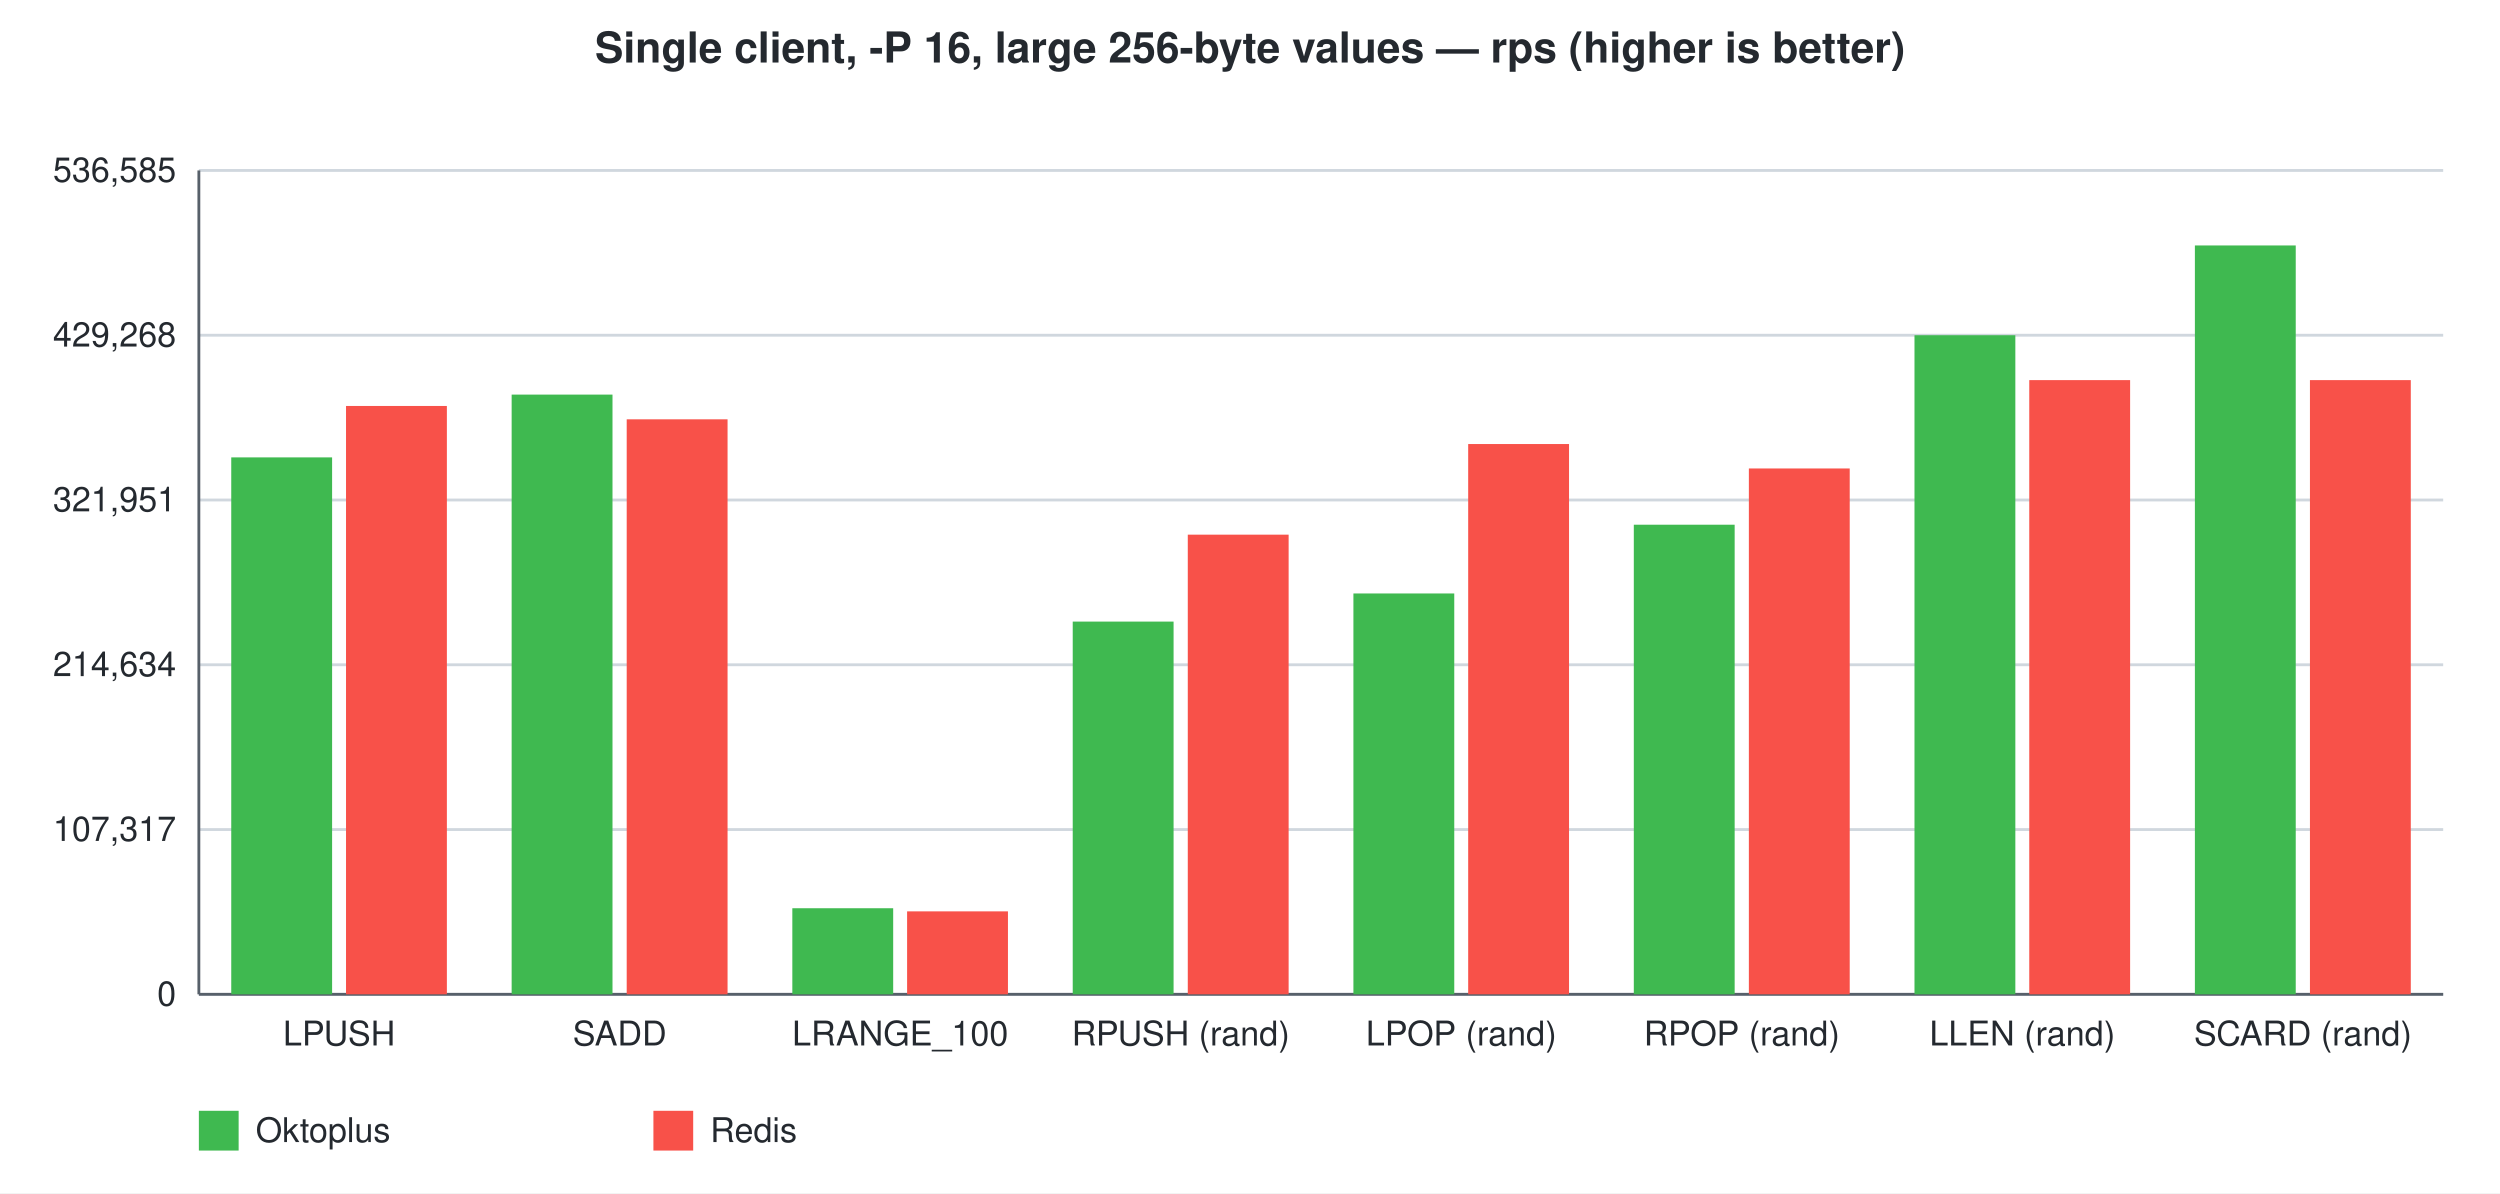
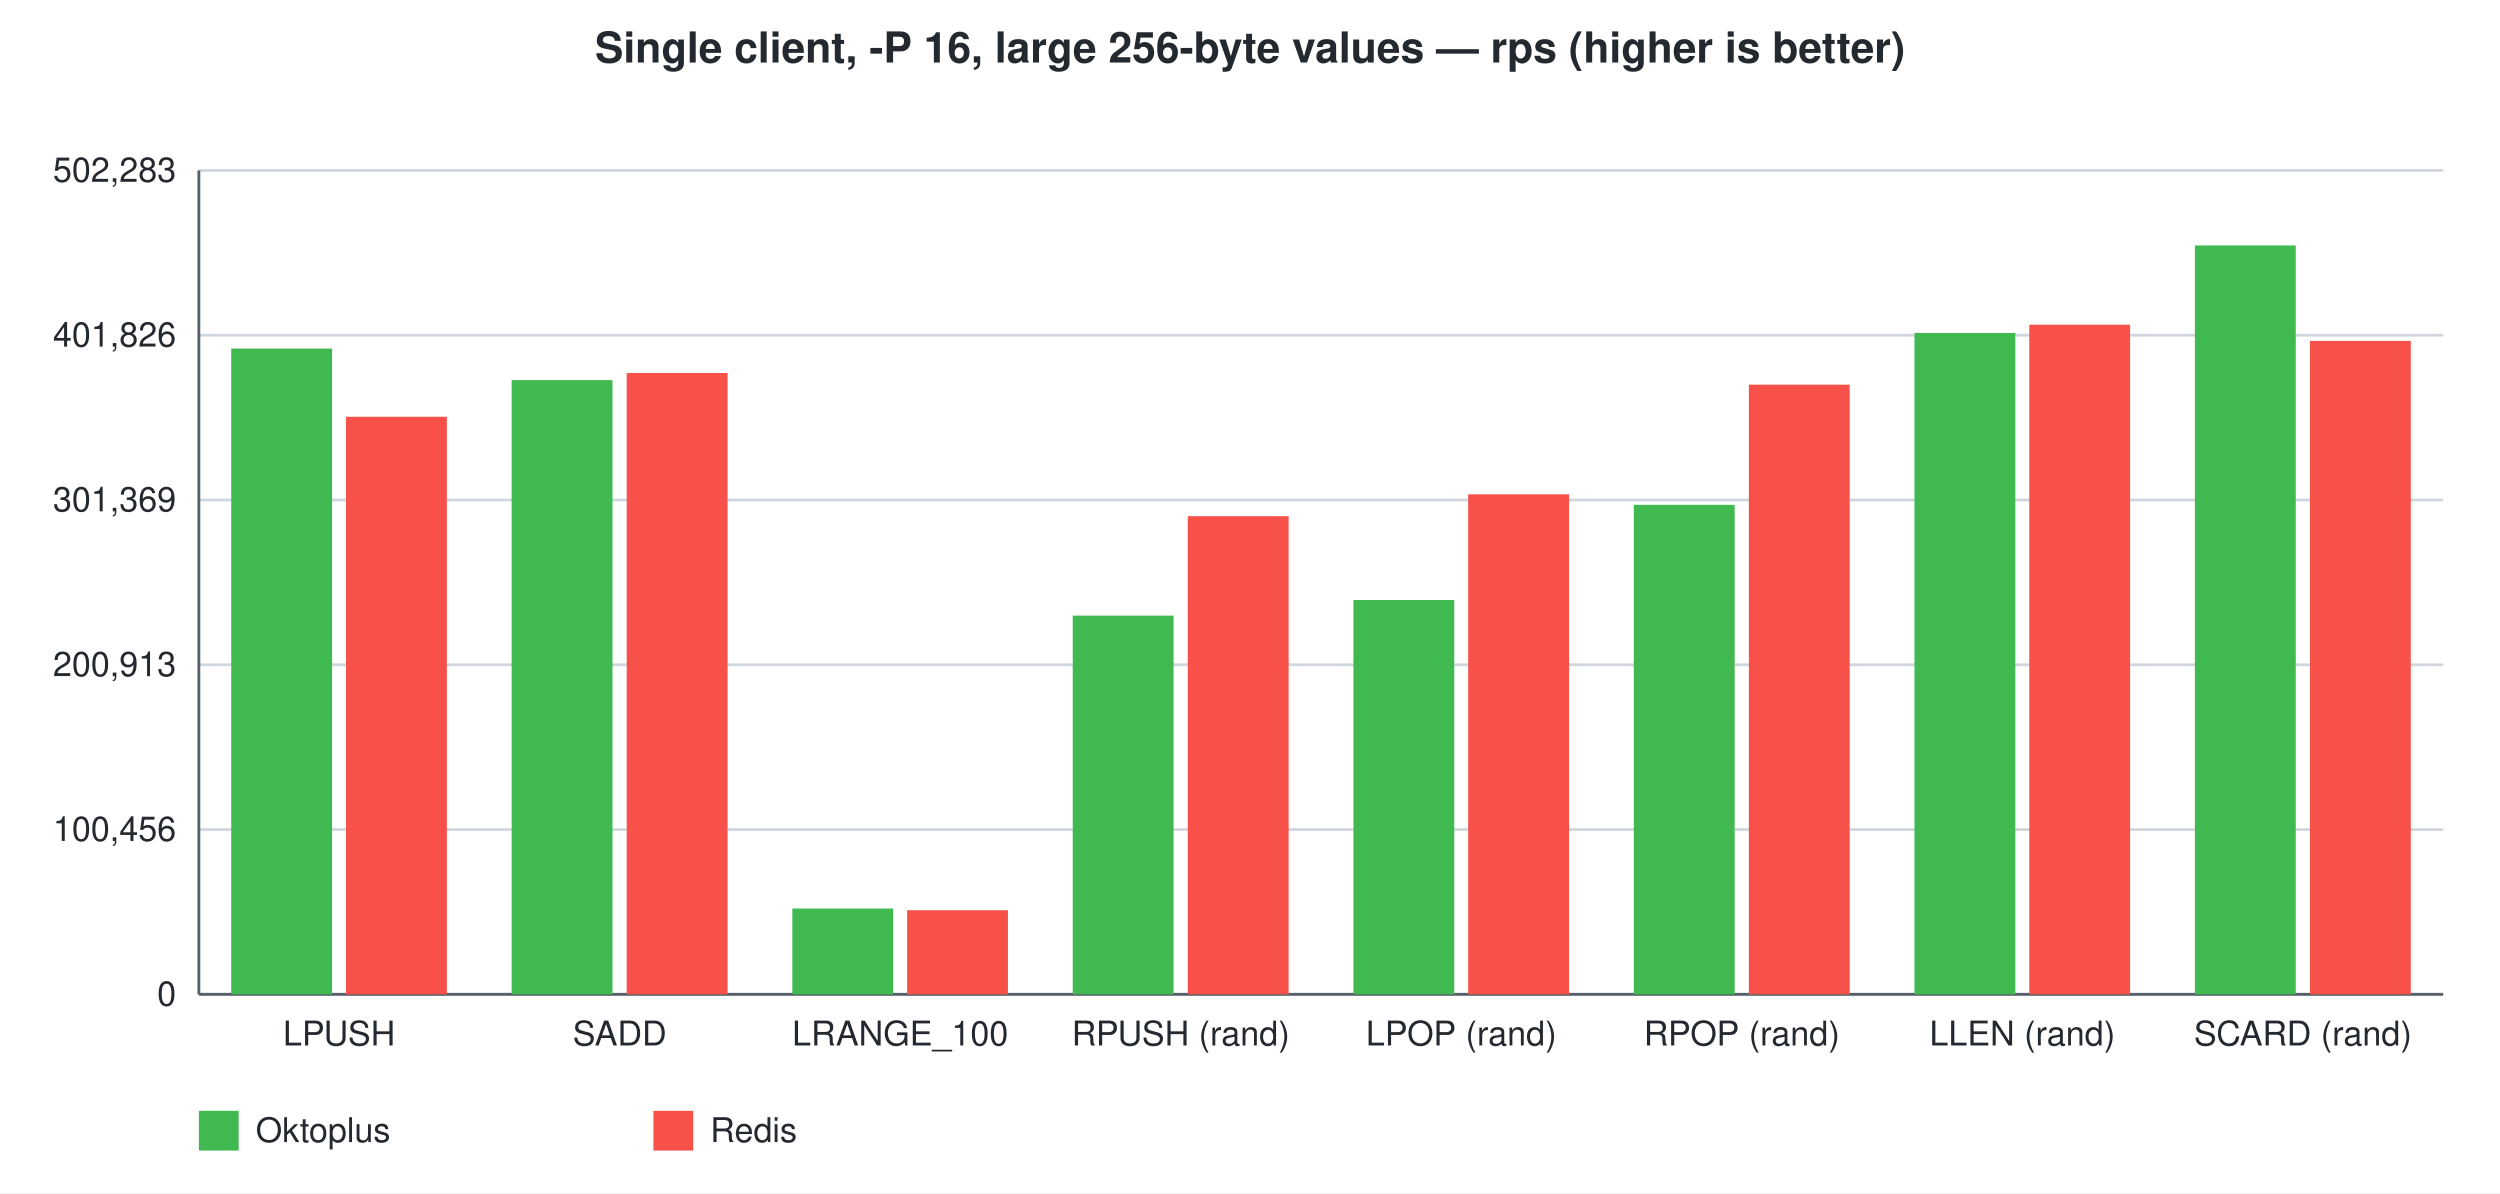
<svg xmlns="http://www.w3.org/2000/svg" width="880" height="420" viewBox="0 0 880 420" font-family="-apple-system, Segoe UI, Helvetica, Arial, sans-serif" font-size="12">
  <rect width="880" height="420" fill="#ffffff" />
  <text x="440.0" y="22" text-anchor="middle" fill="#24292f" font-size="15" font-weight="600">Single client, -P 16, large 256-byte values — rps (higher is better)</text>
  <line x1="70" y1="350.0" x2="860" y2="350.0" stroke="#d0d7de" stroke-width="1" />
  <text x="62" y="354.0" text-anchor="end" fill="#24292f">0</text>
  <line x1="70" y1="292.0" x2="860" y2="292.0" stroke="#d0d7de" stroke-width="1" />
-   <text x="62" y="296.0" text-anchor="end" fill="#24292f">107,317</text>
+   <text x="62" y="296.0" text-anchor="end" fill="#24292f">100,456</text>
  <line x1="70" y1="234.0" x2="860" y2="234.0" stroke="#d0d7de" stroke-width="1" />
-   <text x="62" y="238.0" text-anchor="end" fill="#24292f">214,634</text>
+   <text x="62" y="238.0" text-anchor="end" fill="#24292f">200,913</text>
  <line x1="70" y1="176.0" x2="860" y2="176.0" stroke="#d0d7de" stroke-width="1" />
-   <text x="62" y="180.0" text-anchor="end" fill="#24292f">321,951</text>
+   <text x="62" y="180.0" text-anchor="end" fill="#24292f">301,369</text>
  <line x1="70" y1="118.0" x2="860" y2="118.0" stroke="#d0d7de" stroke-width="1" />
-   <text x="62" y="122.0" text-anchor="end" fill="#24292f">429,268</text>
-   <line x1="70" y1="60.0" x2="860" y2="60.0" stroke="#d0d7de" stroke-width="1" />
-   <text x="62" y="64.0" text-anchor="end" fill="#24292f">536,585</text>
+   <text x="62" y="122.0" text-anchor="end" fill="#24292f">401,826</text>
+   <line x1="70" y1="60" x2="860" y2="60" stroke="#d0d7de" stroke-width="1" />
+   <text x="62" y="64" text-anchor="end" fill="#24292f">502,283</text>
  <line x1="70" y1="60" x2="70" y2="350" stroke="#57606a" stroke-width="1" />
  <line x1="70" y1="350" x2="860" y2="350" stroke="#57606a" stroke-width="1" />
  <text x="119.375" y="368" text-anchor="middle" fill="#24292f">LPUSH</text>
-   <rect x="81.4" y="161.0" width="35.5" height="189.0" fill="#3fb950" />
-   <rect x="121.8" y="142.9" width="35.5" height="207.1" fill="#f85149" />
+   <rect x="81.4" y="122.7" width="35.5" height="227.3" fill="#3fb950" />
+   <rect x="121.8" y="146.7" width="35.5" height="203.3" fill="#f85149" />
  <text x="218.125" y="368" text-anchor="middle" fill="#24292f">SADD</text>
-   <rect x="180.1" y="138.9" width="35.5" height="211.1" fill="#3fb950" />
-   <rect x="220.6" y="147.6" width="35.5" height="202.4" fill="#f85149" />
+   <rect x="180.1" y="133.8" width="35.5" height="216.2" fill="#3fb950" />
+   <rect x="220.6" y="131.3" width="35.5" height="218.7" fill="#f85149" />
  <text x="316.875" y="368" text-anchor="middle" fill="#24292f">LRANGE_100</text>
-   <rect x="278.9" y="319.7" width="35.5" height="30.3" fill="#3fb950" />
-   <rect x="319.3" y="320.8" width="35.5" height="29.2" fill="#f85149" />
+   <rect x="278.9" y="319.8" width="35.5" height="30.2" fill="#3fb950" />
+   <rect x="319.3" y="320.4" width="35.5" height="29.6" fill="#f85149" />
  <text x="415.625" y="368" text-anchor="middle" fill="#24292f">RPUSH (rand)</text>
-   <rect x="377.6" y="218.8" width="35.5" height="131.2" fill="#3fb950" />
-   <rect x="418.1" y="188.2" width="35.5" height="161.8" fill="#f85149" />
+   <rect x="377.6" y="216.7" width="35.5" height="133.3" fill="#3fb950" />
+   <rect x="418.1" y="181.7" width="35.5" height="168.3" fill="#f85149" />
  <text x="514.375" y="368" text-anchor="middle" fill="#24292f">LPOP (rand)</text>
-   <rect x="476.4" y="208.9" width="35.5" height="141.1" fill="#3fb950" />
-   <rect x="516.8" y="156.3" width="35.5" height="193.7" fill="#f85149" />
+   <rect x="476.4" y="211.2" width="35.5" height="138.8" fill="#3fb950" />
+   <rect x="516.8" y="174.0" width="35.5" height="176.0" fill="#f85149" />
  <text x="613.125" y="368" text-anchor="middle" fill="#24292f">RPOP (rand)</text>
-   <rect x="575.1" y="184.7" width="35.5" height="165.3" fill="#3fb950" />
-   <rect x="615.6" y="164.9" width="35.5" height="185.1" fill="#f85149" />
+   <rect x="575.1" y="177.7" width="35.5" height="172.3" fill="#3fb950" />
+   <rect x="615.6" y="135.4" width="35.5" height="214.6" fill="#f85149" />
  <text x="711.875" y="368" text-anchor="middle" fill="#24292f">LLEN (rand)</text>
-   <rect x="673.9" y="118.0" width="35.5" height="232.0" fill="#3fb950" />
-   <rect x="714.3" y="133.8" width="35.5" height="216.2" fill="#f85149" />
+   <rect x="673.9" y="117.2" width="35.5" height="232.8" fill="#3fb950" />
+   <rect x="714.3" y="114.3" width="35.5" height="235.7" fill="#f85149" />
  <text x="810.625" y="368" text-anchor="middle" fill="#24292f">SCARD (rand)</text>
  <rect x="772.6" y="86.4" width="35.5" height="263.6" fill="#3fb950" />
-   <rect x="813.1" y="133.8" width="35.5" height="216.2" fill="#f85149" />
+   <rect x="813.1" y="120.0" width="35.5" height="230.0" fill="#f85149" />
  <rect x="70" y="391" width="14" height="14" fill="#3fb950" />
  <text x="90" y="402" fill="#24292f">Oktoplus</text>
  <rect x="230" y="391" width="14" height="14" fill="#f85149" />
  <text x="250" y="402" fill="#24292f">Redis</text>
</svg>
